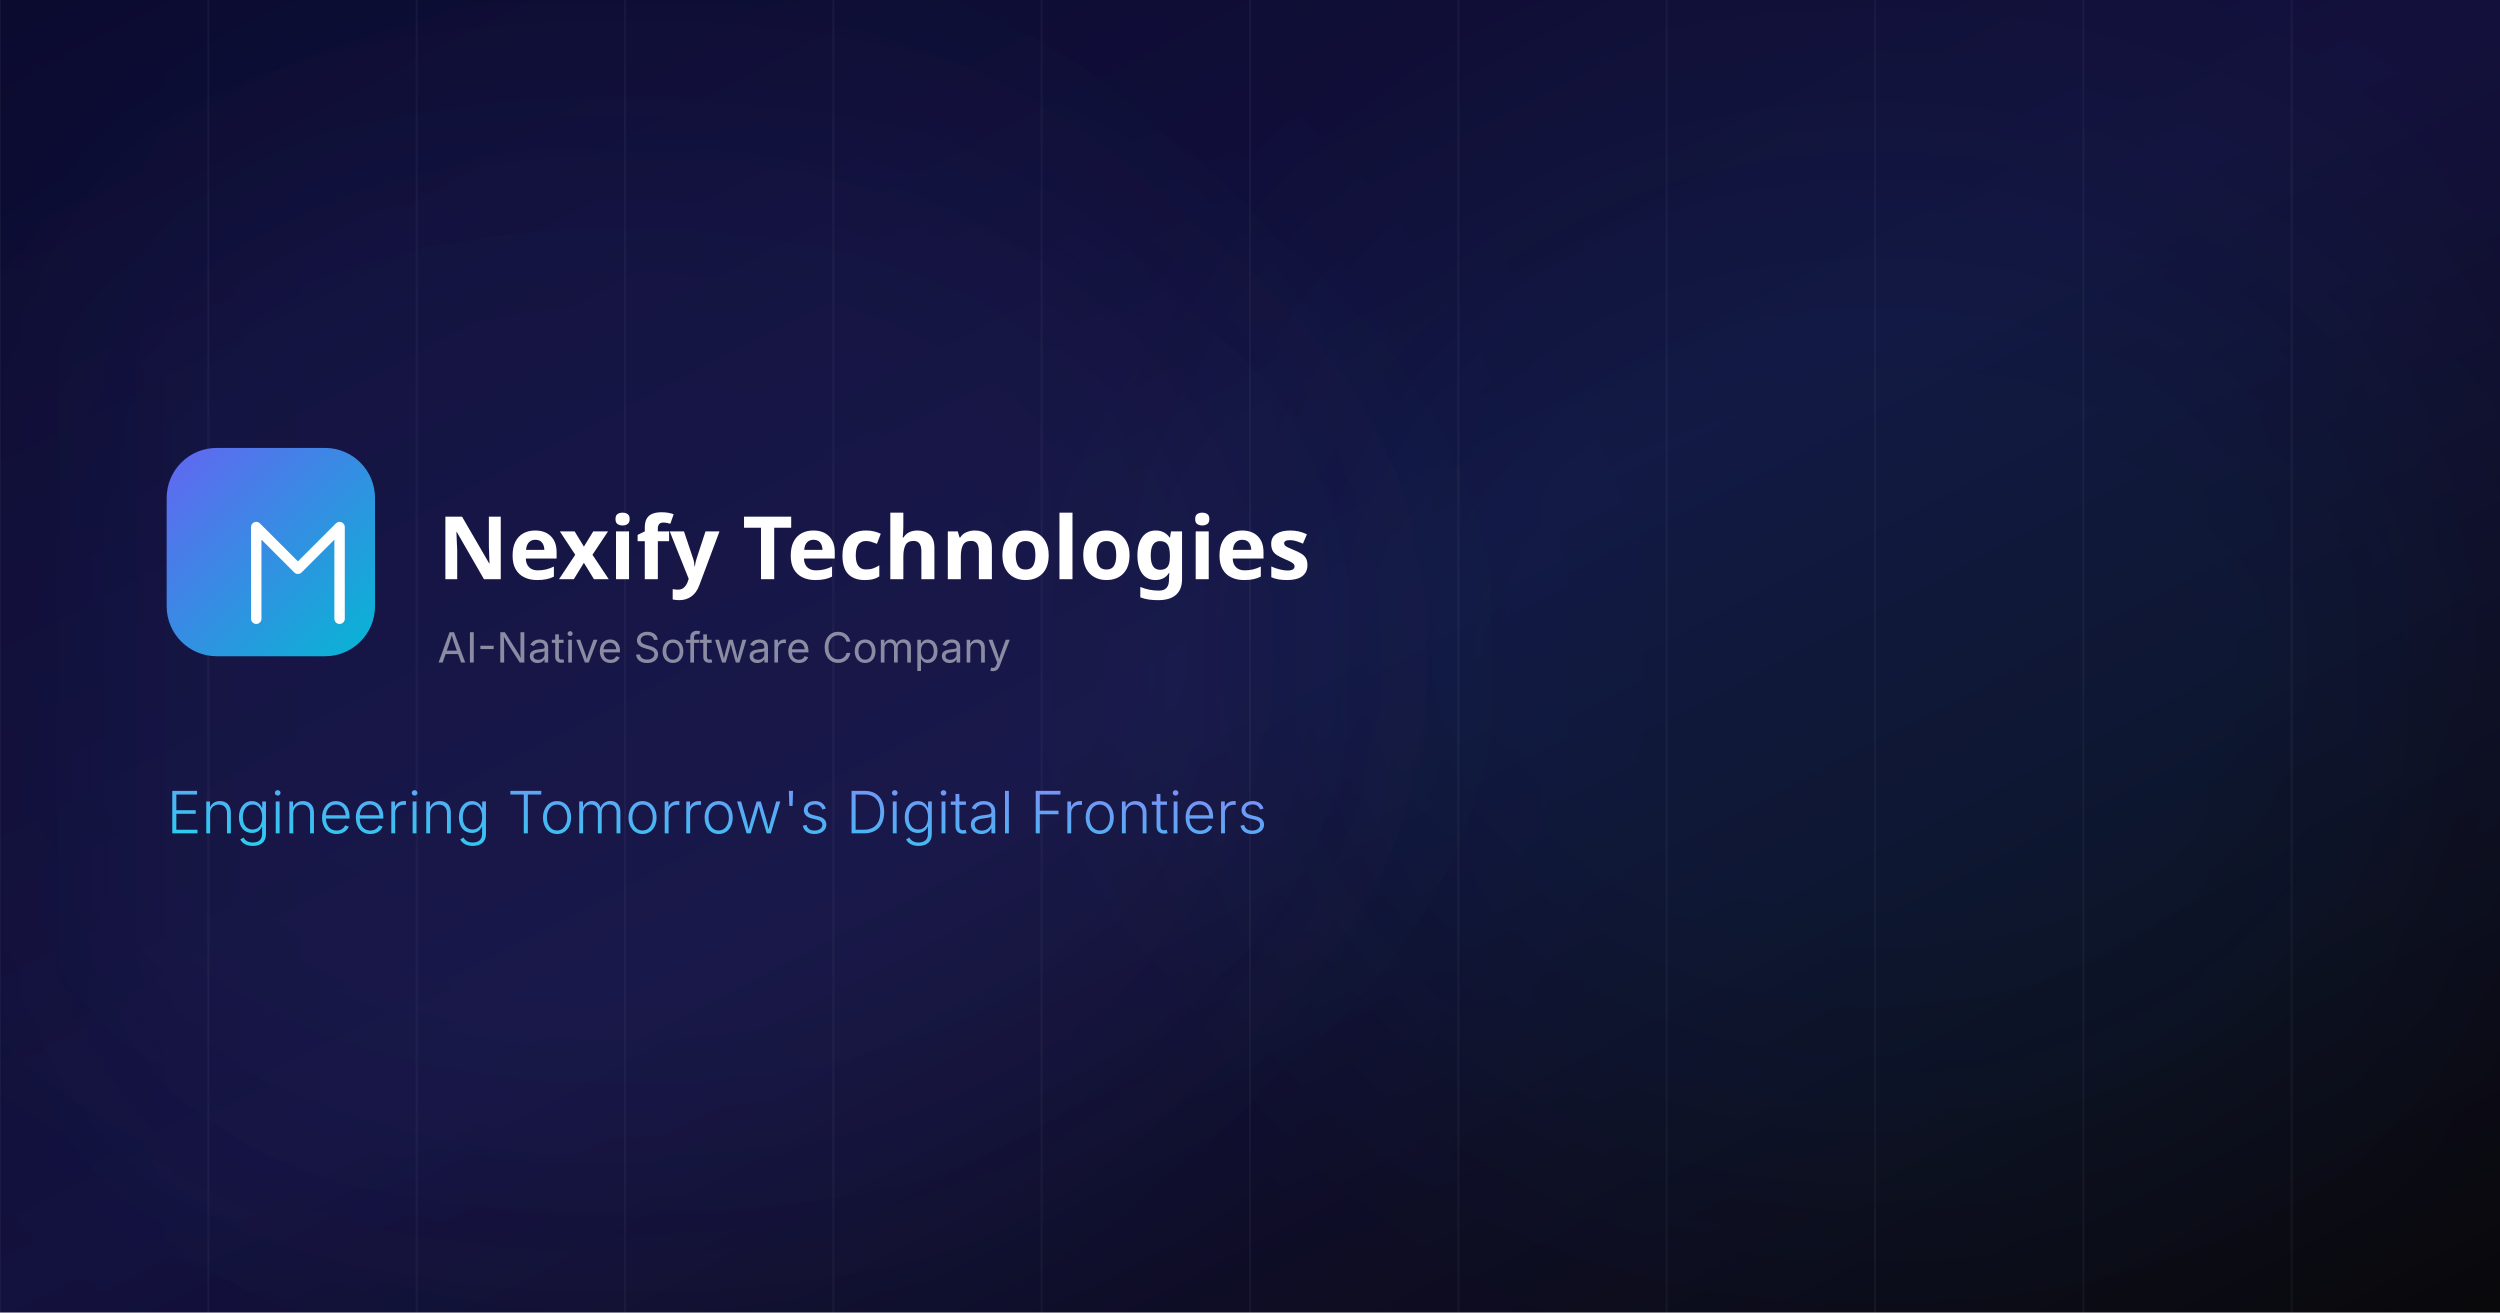
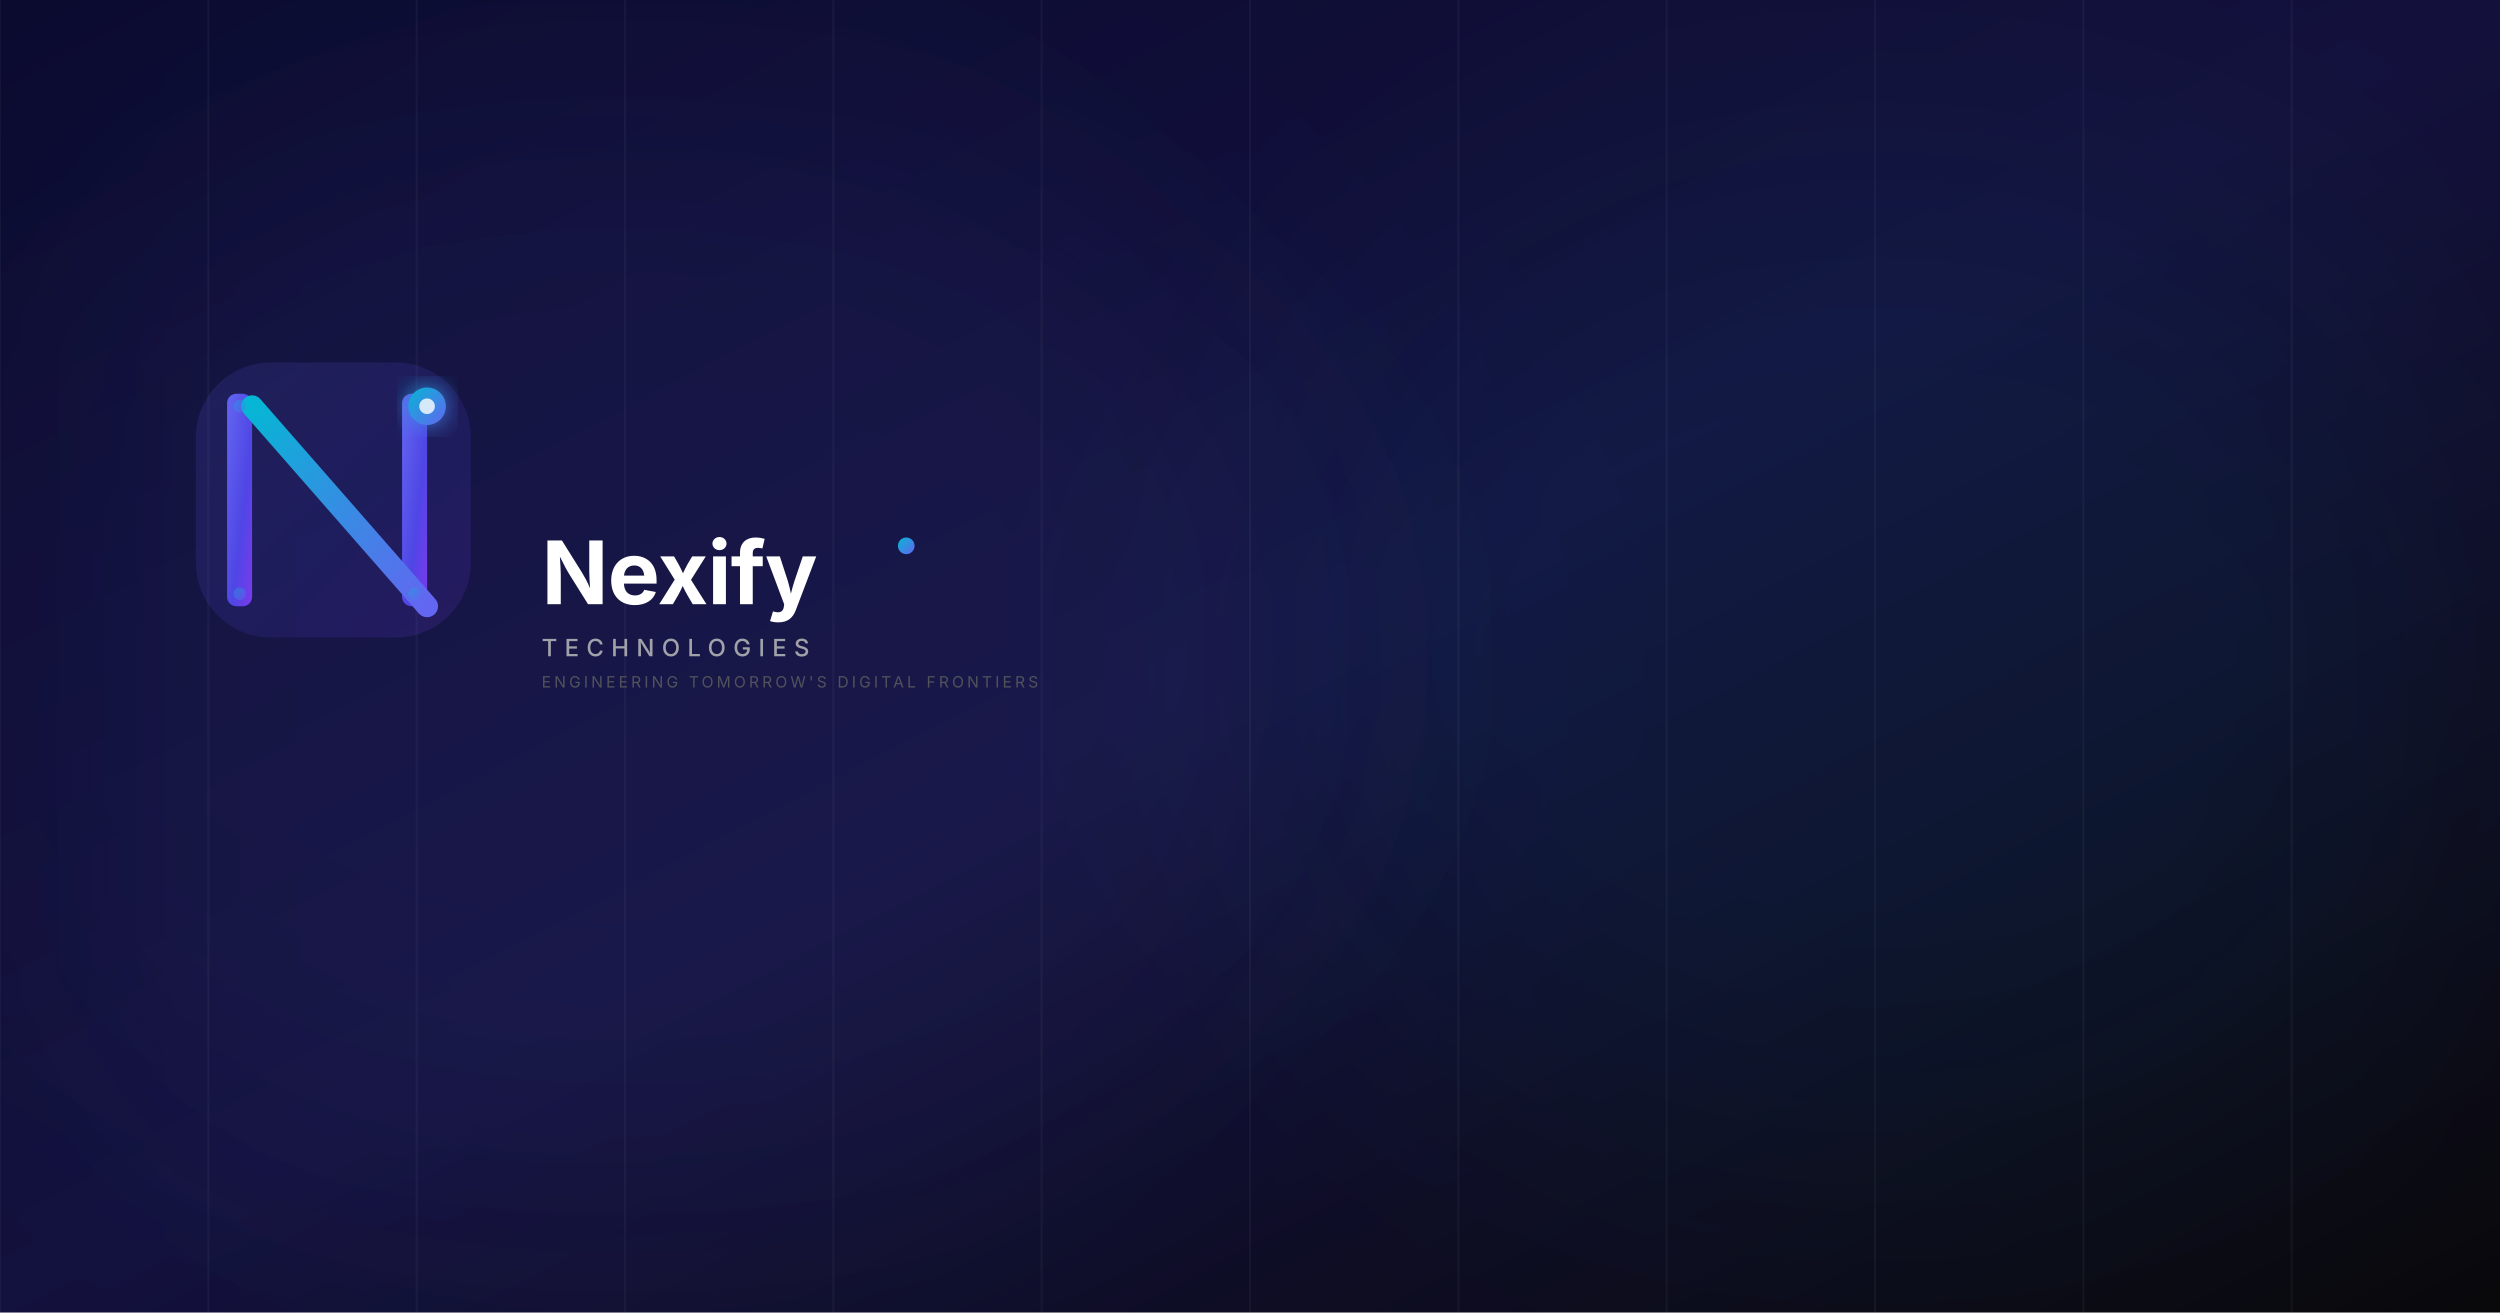
<svg xmlns="http://www.w3.org/2000/svg" viewBox="0 0 1200 630" width="1200" height="630">
  <defs>
    <linearGradient id="bg" x1="0%" y1="0%" x2="100%" y2="100%">
      <stop offset="0%" stop-color="#0B0A2E" />
      <stop offset="50%" stop-color="#13113C" />
      <stop offset="100%" stop-color="#09090B" />
    </linearGradient>
-     <linearGradient id="accent" x1="0%" y1="0%" x2="100%" y2="100%">
+     <linearGradient id="brandGrad" x1="0%" y1="0%" x2="100%" y2="100%">
      <stop offset="0%" stop-color="#6366F1" />
-       <stop offset="100%" stop-color="#06B6D4" />
+       <stop offset="60%" stop-color="#4F46E5" />
+       <stop offset="100%" stop-color="#7C3AED" />
+     </linearGradient>
+     <linearGradient id="accentGrad" x1="0%" y1="0%" x2="100%" y2="100%">
+       <stop offset="0%" stop-color="#06B6D4" />
+       <stop offset="100%" stop-color="#6366F1" />
    </linearGradient>
    <linearGradient id="accent2" x1="100%" y1="0%" x2="0%" y2="100%">
      <stop offset="0%" stop-color="#818CF8" />
      <stop offset="100%" stop-color="#22D3EE" />
    </linearGradient>
+     <filter id="glow" x="-30%" y="-30%" width="160%" height="160%">
+       <feGaussianBlur stdDeviation="4" result="blur" />
+       <feMerge>
+         <feMergeNode in="blur" />
+         <feMergeNode in="SourceGraphic" />
+       </feMerge>
+     </filter>
  </defs>
  <rect width="1200" height="630" fill="url(#bg)" />
  <g opacity="0.04" stroke="white" stroke-width="1">
    <line x1="0" y1="0" x2="0" y2="630" />
    <line x1="100" y1="0" x2="100" y2="630" />
    <line x1="200" y1="0" x2="200" y2="630" />
    <line x1="300" y1="0" x2="300" y2="630" />
    <line x1="400" y1="0" x2="400" y2="630" />
    <line x1="500" y1="0" x2="500" y2="630" />
    <line x1="600" y1="0" x2="600" y2="630" />
    <line x1="700" y1="0" x2="700" y2="630" />
    <line x1="800" y1="0" x2="800" y2="630" />
    <line x1="900" y1="0" x2="900" y2="630" />
    <line x1="1000" y1="0" x2="1000" y2="630" />
    <line x1="1100" y1="0" x2="1100" y2="630" />
  </g>
  <ellipse cx="300" cy="315" rx="350" ry="280" fill="rgba(99,102,241,0.08)" filter="blur(80px)" />
  <ellipse cx="900" cy="315" rx="300" ry="250" fill="rgba(6,182,212,0.06)" filter="blur(80px)" />
-   <rect x="80" y="215" width="100" height="100" rx="24" fill="url(#accent)" />
-   <g transform="translate(115,245)" stroke="white" stroke-width="5" stroke-linecap="round" stroke-linejoin="round" fill="none">
-     <path d="M8 52V8L28 28L48 8V52" />
+   <g transform="translate(100, 180) scale(1.5)">
+     <rect x="-4" y="-4" width="88" height="88" rx="24" fill="url(#brandGrad)" opacity="0.15" />
+     <rect x="6" y="6" width="8" height="68" rx="3" fill="url(#brandGrad)" />
+     <rect x="62" y="6" width="8" height="68" rx="3" fill="url(#brandGrad)" />
+     <path d="M14 10 L70 74" stroke="url(#accentGrad)" stroke-width="7" stroke-linecap="round" />
+     <circle cx="70" cy="10" r="6" fill="url(#accentGrad)" filter="url(#glow)" />
+     <circle cx="70" cy="10" r="2.5" fill="white" opacity="0.8" />
+     <circle cx="10" cy="10" r="2" fill="url(#accentGrad)" opacity="0.4" />
+     <circle cx="10" cy="70" r="2" fill="url(#accentGrad)" opacity="0.4" />
+     <circle cx="66" cy="70" r="2" fill="url(#accentGrad)" opacity="0.4" />
  </g>
-   <text x="210" y="278" font-family="Space Grotesk, sans-serif" font-weight="700" font-size="42" fill="white">Nexify Technologies</text>
-   <text x="210" y="318" font-family="Inter, sans-serif" font-weight="400" font-size="20" fill="rgba(255,255,255,0.5)">AI-Native Software Company</text>
-   <text x="80" y="400" font-family="Inter, sans-serif" font-weight="300" font-size="28" fill="url(#accent2)">Engineering Tomorrow's Digital Frontiers</text>
+   <g transform="translate(260, 250)">
+     <text x="0" y="40" font-family="'Inter','Space Grotesk','Segoe UI',sans-serif" font-size="42" font-weight="700" letter-spacing="-0.3" fill="white">Nexify</text>
+     <circle cx="175" cy="12" r="4" fill="url(#accentGrad)" />
+     <text x="0" y="65" font-family="'Inter','Segoe UI',sans-serif" font-size="11.5" font-weight="500" letter-spacing="3.5" fill="#A1A1AA">TECHNOLOGIES</text>
+     <text x="0" y="80" font-family="'Inter','Segoe UI',sans-serif" font-size="7.5" font-weight="400" letter-spacing="1.5" fill="#52525B">ENGINEERING TOMORROW'S DIGITAL FRONTIERS</text>
+   </g>
</svg>
